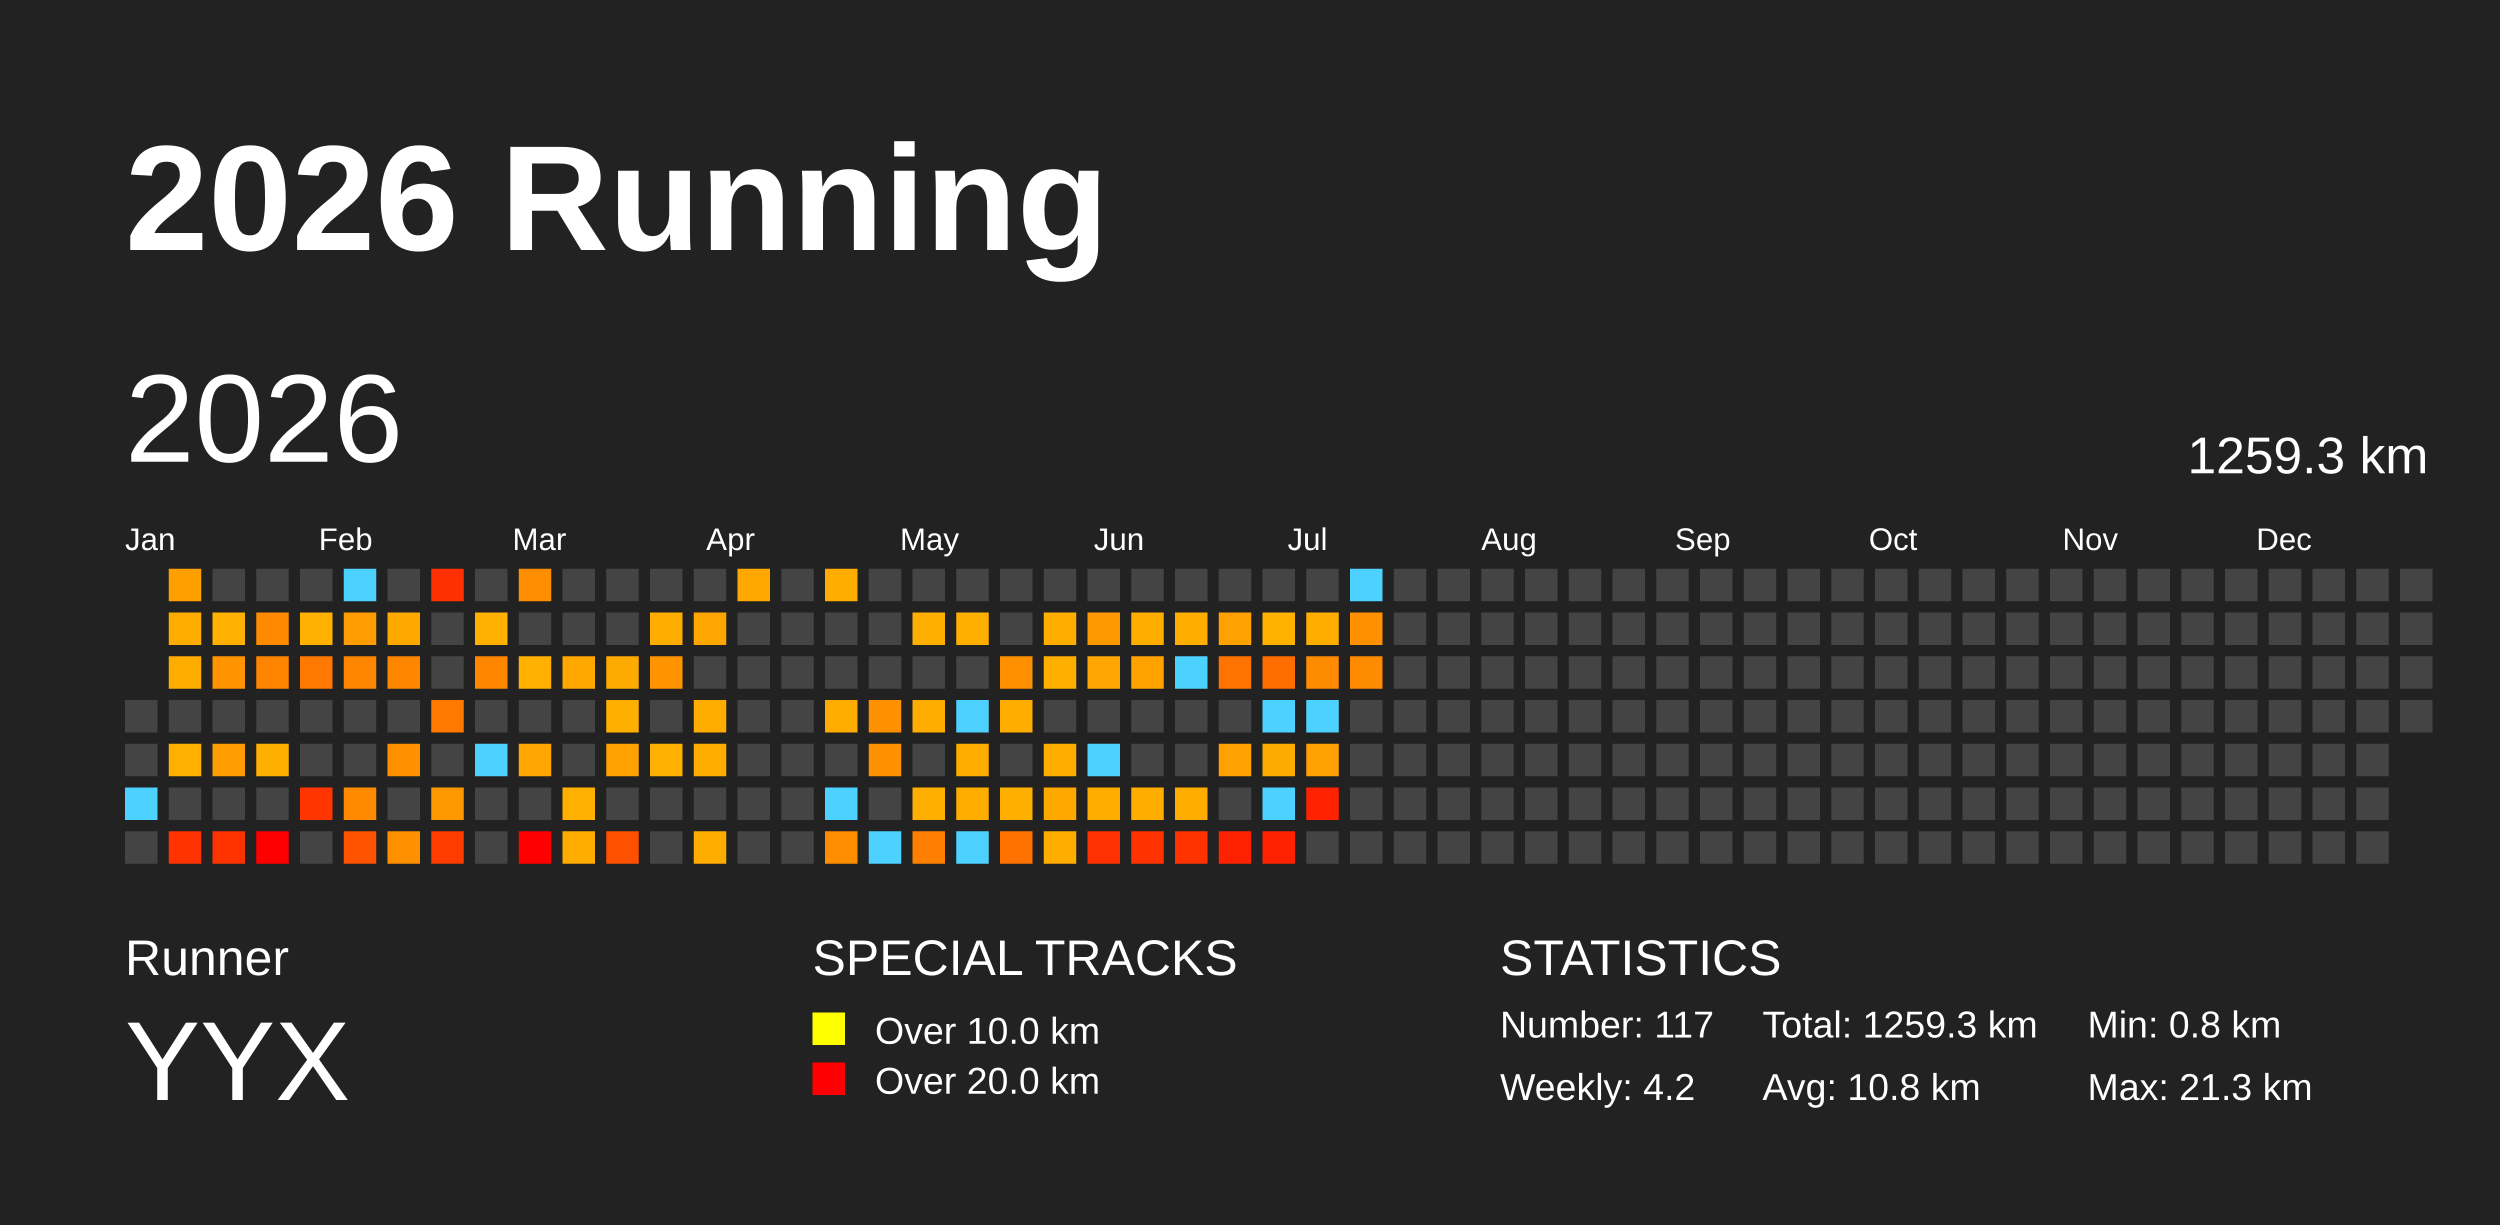
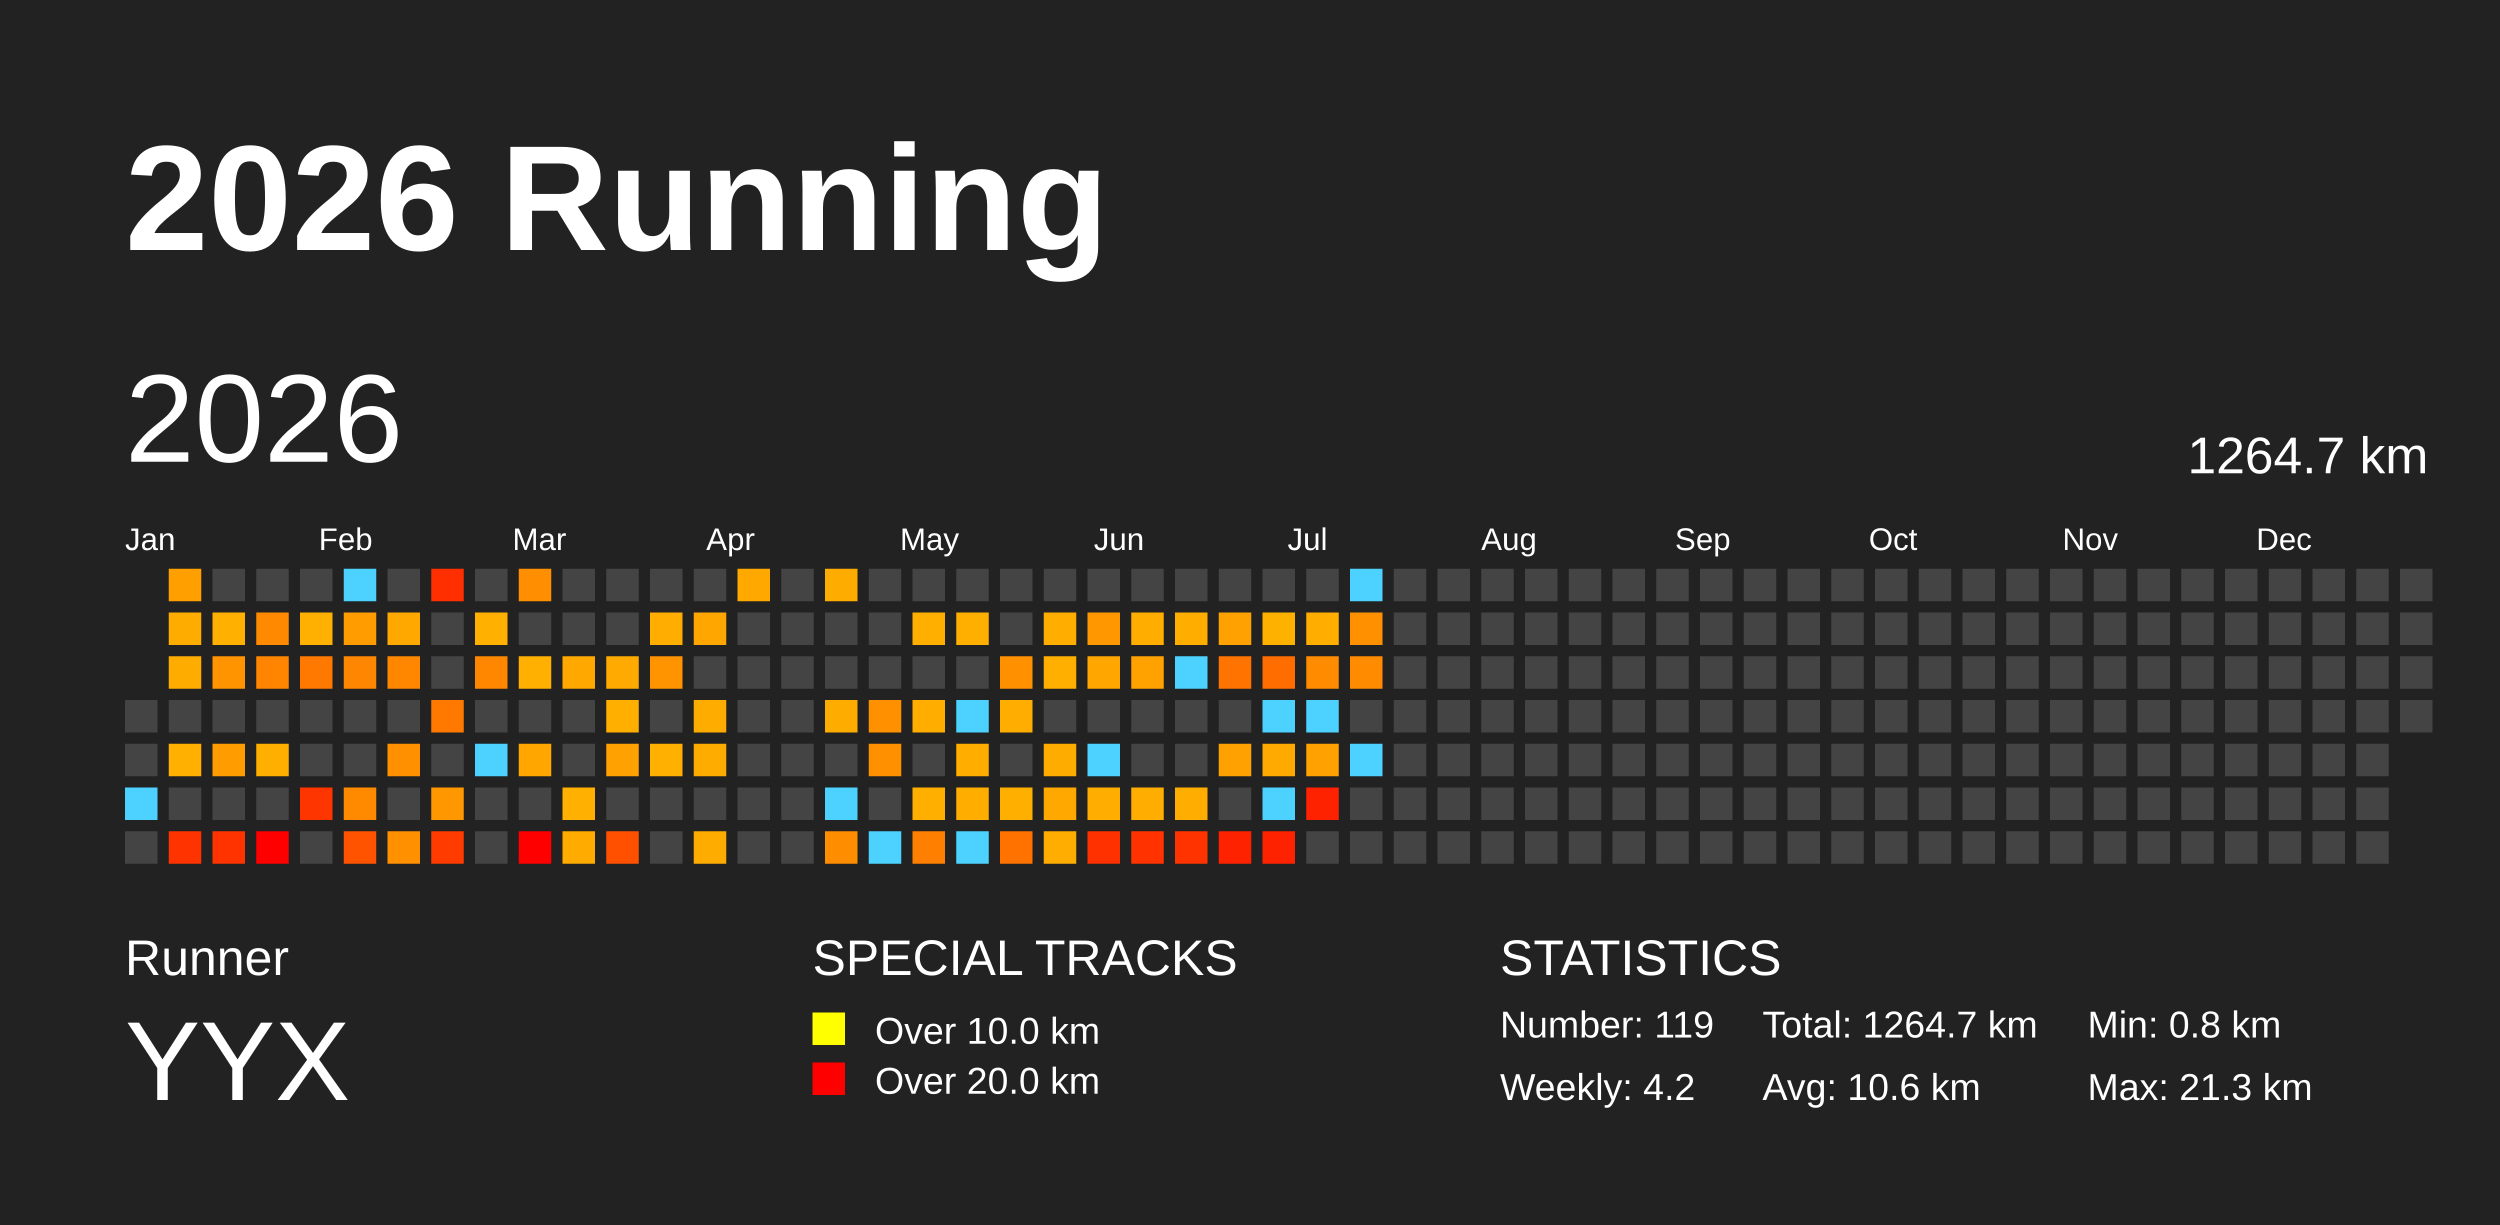
<svg xmlns="http://www.w3.org/2000/svg" baseProfile="full" height="98mm" version="1.1" viewBox="0,0,200,98" width="200mm">
  <defs />
  <rect fill="#222222" height="98" width="200" x="0" y="0" />
  <text fill="#FFFFFF" style="font-size:12px; font-family:Arial; font-weight:bold;" x="10" y="20">2026 Running</text>
  <text fill="#FFFFFF" style="font-size:4px; font-family:Arial" x="10" y="78">Runner</text>
  <text fill="#FFFFFF" style="font-size:9px; font-family:Arial" x="10" y="88">YYX</text>
  <text fill="#FFFFFF" style="font-size:4px; font-family:Arial" x="65" y="78">SPECIAL TRACKS</text>
  <rect fill="yellow" height="2.6" width="2.6" x="65" y="81" />
  <text fill="#FFFFFF" style="font-size:3px; font-family:Arial" x="70" y="83.5">Over 10.0 km</text>
  <rect fill="red" height="2.6" width="2.6" x="65" y="85" />
  <text fill="#FFFFFF" style="font-size:3px; font-family:Arial" x="70" y="87.5">Over 20.0 km</text>
  <text fill="#FFFFFF" style="font-size:4px; font-family:Arial" x="120" y="78">STATISTICS</text>
-   <text fill="#FFFFFF" style="font-size:3px; font-family:Arial" x="120" y="83">Number: 117</text>
+   <text fill="#FFFFFF" style="font-size:3px; font-family:Arial" x="120" y="83">Number: 119</text>
  <text fill="#FFFFFF" style="font-size:3px; font-family:Arial" x="120" y="88">Weekly: 4.2</text>
-   <text fill="#FFFFFF" style="font-size:3px; font-family:Arial" x="141" y="83">Total: 1259.3 km</text>
-   <text fill="#FFFFFF" style="font-size:3px; font-family:Arial" x="141" y="88">Avg: 10.8 km</text>
+   <text fill="#FFFFFF" style="font-size:3px; font-family:Arial" x="141" y="83">Total: 1264.7 km</text>
+   <text fill="#FFFFFF" style="font-size:3px; font-family:Arial" x="141" y="88">Avg: 10.6 km</text>
  <text fill="#FFFFFF" style="font-size:3px; font-family:Arial" x="167" y="83">Min: 0.8 km</text>
  <text fill="#FFFFFF" style="font-size:3px; font-family:Arial" x="167" y="88">Max: 21.3 km</text>
  <text dominant-baseline="hanging" fill="#FFFFFF" style="font-size:10.0px; font-family:Arial;" x="10" y="30">2026</text>
-   <text dominant-baseline="hanging" fill="#FFFFFF" style="font-size:4.125px; font-family:Arial;" x="175" y="35">1259.3 km</text>
+   <text dominant-baseline="hanging" fill="#FFFFFF" style="font-size:4.125px; font-family:Arial;" x="175" y="35">1264.7 km</text>
  <text fill="#FFFFFF" style="font-size:2.5px; font-family:Arial" x="10.0" y="44">Jan</text>
  <text fill="#FFFFFF" style="font-size:2.5px; font-family:Arial" x="25.5" y="44">Feb</text>
  <text fill="#FFFFFF" style="font-size:2.5px; font-family:Arial" x="41.0" y="44">Mar</text>
  <text fill="#FFFFFF" style="font-size:2.5px; font-family:Arial" x="56.5" y="44">Apr</text>
  <text fill="#FFFFFF" style="font-size:2.5px; font-family:Arial" x="72.0" y="44">May</text>
  <text fill="#FFFFFF" style="font-size:2.5px; font-family:Arial" x="87.5" y="44">Jun</text>
  <text fill="#FFFFFF" style="font-size:2.5px; font-family:Arial" x="103.0" y="44">Jul</text>
  <text fill="#FFFFFF" style="font-size:2.5px; font-family:Arial" x="118.5" y="44">Aug</text>
  <text fill="#FFFFFF" style="font-size:2.5px; font-family:Arial" x="134.0" y="44">Sep</text>
  <text fill="#FFFFFF" style="font-size:2.5px; font-family:Arial" x="149.5" y="44">Oct</text>
  <text fill="#FFFFFF" style="font-size:2.5px; font-family:Arial" x="165.0" y="44">Nov</text>
  <text fill="#FFFFFF" style="font-size:2.5px; font-family:Arial" x="180.5" y="44">Dec</text>
  <rect fill="#444444" height="2.6" width="2.6" x="10.0" y="56.0" />
  <rect fill="#444444" height="2.6" width="2.6" x="10.0" y="59.5" />
  <rect fill="#4dd2ff" height="2.6" width="2.6" x="10.0" y="63.0" />
  <rect fill="#444444" height="2.6" width="2.6" x="10.0" y="66.5" />
  <rect fill="#ffa000" height="2.6" width="2.6" x="13.5" y="45.5" />
  <rect fill="#ffac00" height="2.6" width="2.6" x="13.5" y="49.0" />
  <rect fill="#ffac00" height="2.6" width="2.6" x="13.5" y="52.5" />
  <rect fill="#444444" height="2.6" width="2.6" x="13.5" y="56.0" />
  <rect fill="#ffb000" height="2.6" width="2.6" x="13.5" y="59.5" />
  <rect fill="#444444" height="2.6" width="2.6" x="13.5" y="63.0" />
  <rect fill="#ff3300" height="2.6" width="2.6" x="13.5" y="66.5" />
  <rect fill="#444444" height="2.6" width="2.6" x="17.0" y="45.5" />
  <rect fill="#ffb000" height="2.6" width="2.6" x="17.0" y="49.0" />
  <rect fill="#ff9400" height="2.6" width="2.6" x="17.0" y="52.5" />
  <rect fill="#444444" height="2.6" width="2.6" x="17.0" y="56.0" />
  <rect fill="#ff9d00" height="2.6" width="2.6" x="17.0" y="59.5" />
  <rect fill="#444444" height="2.6" width="2.6" x="17.0" y="63.0" />
  <rect fill="#ff3300" height="2.6" width="2.6" x="17.0" y="66.5" />
  <rect fill="#444444" height="2.6" width="2.6" x="20.5" y="45.5" />
  <rect fill="#ff8900" height="2.6" width="2.6" x="20.5" y="49.0" />
  <rect fill="#ff8500" height="2.6" width="2.6" x="20.5" y="52.5" />
  <rect fill="#444444" height="2.6" width="2.6" x="20.5" y="56.0" />
  <rect fill="#ffaf00" height="2.6" width="2.6" x="20.5" y="59.5" />
  <rect fill="#444444" height="2.6" width="2.6" x="20.5" y="63.0" />
  <rect fill="red" height="2.6" width="2.6" x="20.5" y="66.5" />
  <rect fill="#444444" height="2.6" width="2.6" x="24.0" y="45.5" />
  <rect fill="#ffb000" height="2.6" width="2.6" x="24.0" y="49.0" />
  <rect fill="#ff7800" height="2.6" width="2.6" x="24.0" y="52.5" />
  <rect fill="#444444" height="2.6" width="2.6" x="24.0" y="56.0" />
  <rect fill="#444444" height="2.6" width="2.6" x="24.0" y="59.5" />
  <rect fill="#ff3500" height="2.6" width="2.6" x="24.0" y="63.0" />
  <rect fill="#444444" height="2.6" width="2.6" x="24.0" y="66.5" />
  <rect fill="#4dd2ff" height="2.6" width="2.6" x="27.5" y="45.5" />
  <rect fill="#ff9c00" height="2.6" width="2.6" x="27.5" y="49.0" />
  <rect fill="#ff8600" height="2.6" width="2.6" x="27.5" y="52.5" />
  <rect fill="#444444" height="2.6" width="2.6" x="27.5" y="56.0" />
  <rect fill="#444444" height="2.6" width="2.6" x="27.5" y="59.5" />
  <rect fill="#ff8a00" height="2.6" width="2.6" x="27.5" y="63.0" />
  <rect fill="#ff5300" height="2.6" width="2.6" x="27.5" y="66.5" />
  <rect fill="#444444" height="2.6" width="2.6" x="31.0" y="45.5" />
  <rect fill="#ffa800" height="2.6" width="2.6" x="31.0" y="49.0" />
  <rect fill="#ff8700" height="2.6" width="2.6" x="31.0" y="52.5" />
  <rect fill="#444444" height="2.6" width="2.6" x="31.0" y="56.0" />
  <rect fill="#ff9100" height="2.6" width="2.6" x="31.0" y="59.5" />
  <rect fill="#444444" height="2.6" width="2.6" x="31.0" y="63.0" />
  <rect fill="#ff9000" height="2.6" width="2.6" x="31.0" y="66.5" />
  <rect fill="#ff2f00" height="2.6" width="2.6" x="34.5" y="45.5" />
  <rect fill="#444444" height="2.6" width="2.6" x="34.5" y="49.0" />
  <rect fill="#444444" height="2.6" width="2.6" x="34.5" y="52.5" />
  <rect fill="#ff7900" height="2.6" width="2.6" x="34.5" y="56.0" />
  <rect fill="#444444" height="2.6" width="2.6" x="34.5" y="59.5" />
  <rect fill="#ff9700" height="2.6" width="2.6" x="34.5" y="63.0" />
  <rect fill="#ff3b00" height="2.6" width="2.6" x="34.5" y="66.5" />
  <rect fill="#444444" height="2.6" width="2.6" x="38.0" y="45.5" />
  <rect fill="#ffb000" height="2.6" width="2.6" x="38.0" y="49.0" />
  <rect fill="#ff8700" height="2.6" width="2.6" x="38.0" y="52.5" />
  <rect fill="#444444" height="2.6" width="2.6" x="38.0" y="56.0" />
  <rect fill="#4dd2ff" height="2.6" width="2.6" x="38.0" y="59.5" />
  <rect fill="#444444" height="2.6" width="2.6" x="38.0" y="63.0" />
  <rect fill="#444444" height="2.6" width="2.6" x="38.0" y="66.5" />
  <rect fill="#ff8f00" height="2.6" width="2.6" x="41.5" y="45.5" />
  <rect fill="#444444" height="2.6" width="2.6" x="41.5" y="49.0" />
  <rect fill="#ffb000" height="2.6" width="2.6" x="41.5" y="52.5" />
  <rect fill="#444444" height="2.6" width="2.6" x="41.5" y="56.0" />
  <rect fill="#ffa600" height="2.6" width="2.6" x="41.5" y="59.5" />
  <rect fill="#444444" height="2.6" width="2.6" x="41.5" y="63.0" />
  <rect fill="red" height="2.6" width="2.6" x="41.5" y="66.5" />
  <rect fill="#444444" height="2.6" width="2.6" x="45.0" y="45.5" />
  <rect fill="#444444" height="2.6" width="2.6" x="45.0" y="49.0" />
  <rect fill="#ffa800" height="2.6" width="2.6" x="45.0" y="52.5" />
  <rect fill="#444444" height="2.6" width="2.6" x="45.0" y="56.0" />
  <rect fill="#444444" height="2.6" width="2.6" x="45.0" y="59.5" />
  <rect fill="#ffb000" height="2.6" width="2.6" x="45.0" y="63.0" />
  <rect fill="#ffab00" height="2.6" width="2.6" x="45.0" y="66.5" />
  <rect fill="#444444" height="2.6" width="2.6" x="48.5" y="45.5" />
  <rect fill="#444444" height="2.6" width="2.6" x="48.5" y="49.0" />
  <rect fill="#ffaa00" height="2.6" width="2.6" x="48.5" y="52.5" />
  <rect fill="#ffaf00" height="2.6" width="2.6" x="48.5" y="56.0" />
  <rect fill="#ffa100" height="2.6" width="2.6" x="48.5" y="59.5" />
  <rect fill="#444444" height="2.6" width="2.6" x="48.5" y="63.0" />
  <rect fill="#ff5000" height="2.6" width="2.6" x="48.5" y="66.5" />
  <rect fill="#444444" height="2.6" width="2.6" x="52.0" y="45.5" />
  <rect fill="#ffad00" height="2.6" width="2.6" x="52.0" y="49.0" />
  <rect fill="#ff9400" height="2.6" width="2.6" x="52.0" y="52.5" />
  <rect fill="#444444" height="2.6" width="2.6" x="52.0" y="56.0" />
  <rect fill="#ffb000" height="2.6" width="2.6" x="52.0" y="59.5" />
  <rect fill="#444444" height="2.6" width="2.6" x="52.0" y="63.0" />
  <rect fill="#444444" height="2.6" width="2.6" x="52.0" y="66.5" />
  <rect fill="#444444" height="2.6" width="2.6" x="55.5" y="45.5" />
  <rect fill="#ffa700" height="2.6" width="2.6" x="55.5" y="49.0" />
  <rect fill="#444444" height="2.6" width="2.6" x="55.5" y="52.5" />
  <rect fill="#ffac00" height="2.6" width="2.6" x="55.5" y="56.0" />
  <rect fill="#ffac00" height="2.6" width="2.6" x="55.5" y="59.5" />
  <rect fill="#444444" height="2.6" width="2.6" x="55.5" y="63.0" />
  <rect fill="#ffac00" height="2.6" width="2.6" x="55.5" y="66.5" />
  <rect fill="#ffa900" height="2.6" width="2.6" x="59.0" y="45.5" />
  <rect fill="#444444" height="2.6" width="2.6" x="59.0" y="49.0" />
  <rect fill="#444444" height="2.6" width="2.6" x="59.0" y="52.5" />
  <rect fill="#444444" height="2.6" width="2.6" x="59.0" y="56.0" />
  <rect fill="#444444" height="2.6" width="2.6" x="59.0" y="59.5" />
  <rect fill="#444444" height="2.6" width="2.6" x="59.0" y="63.0" />
  <rect fill="#444444" height="2.6" width="2.6" x="59.0" y="66.5" />
  <rect fill="#444444" height="2.6" width="2.6" x="62.5" y="45.5" />
  <rect fill="#444444" height="2.6" width="2.6" x="62.5" y="49.0" />
  <rect fill="#444444" height="2.6" width="2.6" x="62.5" y="52.5" />
  <rect fill="#444444" height="2.6" width="2.6" x="62.5" y="56.0" />
  <rect fill="#444444" height="2.6" width="2.6" x="62.5" y="59.5" />
  <rect fill="#444444" height="2.6" width="2.6" x="62.5" y="63.0" />
  <rect fill="#444444" height="2.6" width="2.6" x="62.5" y="66.5" />
  <rect fill="#ffac00" height="2.6" width="2.6" x="66.0" y="45.5" />
  <rect fill="#444444" height="2.6" width="2.6" x="66.0" y="49.0" />
  <rect fill="#444444" height="2.6" width="2.6" x="66.0" y="52.5" />
  <rect fill="#ffac00" height="2.6" width="2.6" x="66.0" y="56.0" />
  <rect fill="#444444" height="2.6" width="2.6" x="66.0" y="59.5" />
  <rect fill="#4dd2ff" height="2.6" width="2.6" x="66.0" y="63.0" />
  <rect fill="#ff8d00" height="2.6" width="2.6" x="66.0" y="66.5" />
  <rect fill="#444444" height="2.6" width="2.6" x="69.5" y="45.5" />
  <rect fill="#444444" height="2.6" width="2.6" x="69.5" y="49.0" />
  <rect fill="#444444" height="2.6" width="2.6" x="69.5" y="52.5" />
  <rect fill="#ff9100" height="2.6" width="2.6" x="69.5" y="56.0" />
  <rect fill="#ff9000" height="2.6" width="2.6" x="69.5" y="59.5" />
  <rect fill="#444444" height="2.6" width="2.6" x="69.5" y="63.0" />
  <rect fill="#4dd2ff" height="2.6" width="2.6" x="69.5" y="66.5" />
  <rect fill="#444444" height="2.6" width="2.6" x="73.0" y="45.5" />
  <rect fill="#ffaf00" height="2.6" width="2.6" x="73.0" y="49.0" />
  <rect fill="#444444" height="2.6" width="2.6" x="73.0" y="52.5" />
  <rect fill="#ffae00" height="2.6" width="2.6" x="73.0" y="56.0" />
  <rect fill="#444444" height="2.6" width="2.6" x="73.0" y="59.5" />
  <rect fill="#ffaf00" height="2.6" width="2.6" x="73.0" y="63.0" />
  <rect fill="#ff8000" height="2.6" width="2.6" x="73.0" y="66.5" />
  <rect fill="#444444" height="2.6" width="2.6" x="76.5" y="45.5" />
  <rect fill="#ffaf00" height="2.6" width="2.6" x="76.5" y="49.0" />
  <rect fill="#444444" height="2.6" width="2.6" x="76.5" y="52.5" />
  <rect fill="#4dd2ff" height="2.6" width="2.6" x="76.5" y="56.0" />
  <rect fill="#ffae00" height="2.6" width="2.6" x="76.5" y="59.5" />
  <rect fill="#ffae00" height="2.6" width="2.6" x="76.5" y="63.0" />
  <rect fill="#4dd2ff" height="2.6" width="2.6" x="76.5" y="66.5" />
  <rect fill="#444444" height="2.6" width="2.6" x="80.0" y="45.5" />
  <rect fill="#444444" height="2.6" width="2.6" x="80.0" y="49.0" />
  <rect fill="#ff9000" height="2.6" width="2.6" x="80.0" y="52.5" />
  <rect fill="#ffad00" height="2.6" width="2.6" x="80.0" y="56.0" />
  <rect fill="#444444" height="2.6" width="2.6" x="80.0" y="59.5" />
  <rect fill="#ffaf00" height="2.6" width="2.6" x="80.0" y="63.0" />
  <rect fill="#ff7200" height="2.6" width="2.6" x="80.0" y="66.5" />
  <rect fill="#444444" height="2.6" width="2.6" x="83.5" y="45.5" />
  <rect fill="#ffae00" height="2.6" width="2.6" x="83.5" y="49.0" />
  <rect fill="#ffaf00" height="2.6" width="2.6" x="83.5" y="52.5" />
  <rect fill="#444444" height="2.6" width="2.6" x="83.5" y="56.0" />
  <rect fill="#ffac00" height="2.6" width="2.6" x="83.5" y="59.5" />
  <rect fill="#ffa800" height="2.6" width="2.6" x="83.5" y="63.0" />
  <rect fill="#ffad00" height="2.6" width="2.6" x="83.5" y="66.5" />
  <rect fill="#444444" height="2.6" width="2.6" x="87.0" y="45.5" />
  <rect fill="#ff9700" height="2.6" width="2.6" x="87.0" y="49.0" />
  <rect fill="#ffa700" height="2.6" width="2.6" x="87.0" y="52.5" />
  <rect fill="#444444" height="2.6" width="2.6" x="87.0" y="56.0" />
  <rect fill="#4dd2ff" height="2.6" width="2.6" x="87.0" y="59.5" />
  <rect fill="#ffad00" height="2.6" width="2.6" x="87.0" y="63.0" />
  <rect fill="#ff3100" height="2.6" width="2.6" x="87.0" y="66.5" />
  <rect fill="#444444" height="2.6" width="2.6" x="90.5" y="45.5" />
  <rect fill="#ffae00" height="2.6" width="2.6" x="90.5" y="49.0" />
  <rect fill="#ffa200" height="2.6" width="2.6" x="90.5" y="52.5" />
  <rect fill="#444444" height="2.6" width="2.6" x="90.5" y="56.0" />
  <rect fill="#444444" height="2.6" width="2.6" x="90.5" y="59.5" />
  <rect fill="#ffad00" height="2.6" width="2.6" x="90.5" y="63.0" />
  <rect fill="#ff3200" height="2.6" width="2.6" x="90.5" y="66.5" />
  <rect fill="#444444" height="2.6" width="2.6" x="94.0" y="45.5" />
  <rect fill="#ffae00" height="2.6" width="2.6" x="94.0" y="49.0" />
  <rect fill="#4dd2ff" height="2.6" width="2.6" x="94.0" y="52.5" />
  <rect fill="#444444" height="2.6" width="2.6" x="94.0" y="56.0" />
  <rect fill="#444444" height="2.6" width="2.6" x="94.0" y="59.5" />
  <rect fill="#ffad00" height="2.6" width="2.6" x="94.0" y="63.0" />
  <rect fill="#ff3300" height="2.6" width="2.6" x="94.0" y="66.5" />
  <rect fill="#444444" height="2.6" width="2.6" x="97.5" y="45.5" />
  <rect fill="#ffa100" height="2.6" width="2.6" x="97.5" y="49.0" />
  <rect fill="#ff7400" height="2.6" width="2.6" x="97.5" y="52.5" />
  <rect fill="#444444" height="2.6" width="2.6" x="97.5" y="56.0" />
  <rect fill="#ffa100" height="2.6" width="2.6" x="97.5" y="59.5" />
  <rect fill="#444444" height="2.6" width="2.6" x="97.5" y="63.0" />
  <rect fill="#ff2200" height="2.6" width="2.6" x="97.5" y="66.5" />
  <rect fill="#444444" height="2.6" width="2.6" x="101.0" y="45.5" />
  <rect fill="#ffb100" height="2.6" width="2.6" x="101.0" y="49.0" />
  <rect fill="#ff6c00" height="2.6" width="2.6" x="101.0" y="52.5" />
  <rect fill="#4dd2ff" height="2.6" width="2.6" x="101.0" y="56.0" />
  <rect fill="#ffaa00" height="2.6" width="2.6" x="101.0" y="59.5" />
  <rect fill="#4dd2ff" height="2.6" width="2.6" x="101.0" y="63.0" />
  <rect fill="#ff2200" height="2.6" width="2.6" x="101.0" y="66.5" />
  <rect fill="#444444" height="2.6" width="2.6" x="104.5" y="45.5" />
  <rect fill="#ffae00" height="2.6" width="2.6" x="104.5" y="49.0" />
  <rect fill="#ff8c00" height="2.6" width="2.6" x="104.5" y="52.5" />
  <rect fill="#4dd2ff" height="2.6" width="2.6" x="104.5" y="56.0" />
  <rect fill="#ffa100" height="2.6" width="2.6" x="104.5" y="59.5" />
  <rect fill="#ff2200" height="2.6" width="2.6" x="104.5" y="63.0" />
  <rect fill="#444444" height="2.6" width="2.6" x="104.5" y="66.5" />
  <rect fill="#4dd2ff" height="2.6" width="2.6" x="108.0" y="45.5" />
  <rect fill="#ff9100" height="2.6" width="2.6" x="108.0" y="49.0" />
  <rect fill="#ff8b00" height="2.6" width="2.6" x="108.0" y="52.5" />
  <rect fill="#444444" height="2.6" width="2.6" x="108.0" y="56.0" />
-   <rect fill="#444444" height="2.6" width="2.6" x="108.0" y="59.5" />
+   <rect fill="#4dd2ff" height="2.6" width="2.6" x="108.0" y="59.5" />
  <rect fill="#444444" height="2.6" width="2.6" x="108.0" y="63.0" />
  <rect fill="#444444" height="2.6" width="2.6" x="108.0" y="66.5" />
  <rect fill="#444444" height="2.6" width="2.6" x="111.5" y="45.5" />
  <rect fill="#444444" height="2.6" width="2.6" x="111.5" y="49.0" />
  <rect fill="#444444" height="2.6" width="2.6" x="111.5" y="52.5" />
  <rect fill="#444444" height="2.6" width="2.6" x="111.5" y="56.0" />
  <rect fill="#444444" height="2.6" width="2.6" x="111.5" y="59.5" />
  <rect fill="#444444" height="2.6" width="2.6" x="111.5" y="63.0" />
  <rect fill="#444444" height="2.6" width="2.6" x="111.5" y="66.5" />
  <rect fill="#444444" height="2.6" width="2.6" x="115.0" y="45.5" />
  <rect fill="#444444" height="2.6" width="2.6" x="115.0" y="49.0" />
  <rect fill="#444444" height="2.6" width="2.6" x="115.0" y="52.5" />
  <rect fill="#444444" height="2.6" width="2.6" x="115.0" y="56.0" />
  <rect fill="#444444" height="2.6" width="2.6" x="115.0" y="59.5" />
  <rect fill="#444444" height="2.6" width="2.6" x="115.0" y="63.0" />
  <rect fill="#444444" height="2.6" width="2.6" x="115.0" y="66.5" />
  <rect fill="#444444" height="2.6" width="2.6" x="118.5" y="45.5" />
  <rect fill="#444444" height="2.6" width="2.6" x="118.5" y="49.0" />
  <rect fill="#444444" height="2.6" width="2.6" x="118.5" y="52.5" />
  <rect fill="#444444" height="2.6" width="2.6" x="118.5" y="56.0" />
  <rect fill="#444444" height="2.6" width="2.6" x="118.5" y="59.5" />
  <rect fill="#444444" height="2.6" width="2.6" x="118.5" y="63.0" />
  <rect fill="#444444" height="2.6" width="2.6" x="118.5" y="66.5" />
  <rect fill="#444444" height="2.6" width="2.6" x="122.0" y="45.5" />
  <rect fill="#444444" height="2.6" width="2.6" x="122.0" y="49.0" />
  <rect fill="#444444" height="2.6" width="2.6" x="122.0" y="52.5" />
  <rect fill="#444444" height="2.6" width="2.6" x="122.0" y="56.0" />
  <rect fill="#444444" height="2.6" width="2.6" x="122.0" y="59.5" />
  <rect fill="#444444" height="2.6" width="2.6" x="122.0" y="63.0" />
  <rect fill="#444444" height="2.6" width="2.6" x="122.0" y="66.5" />
  <rect fill="#444444" height="2.6" width="2.6" x="125.5" y="45.5" />
  <rect fill="#444444" height="2.6" width="2.6" x="125.5" y="49.0" />
  <rect fill="#444444" height="2.6" width="2.6" x="125.5" y="52.5" />
  <rect fill="#444444" height="2.6" width="2.6" x="125.5" y="56.0" />
  <rect fill="#444444" height="2.6" width="2.6" x="125.5" y="59.5" />
  <rect fill="#444444" height="2.6" width="2.6" x="125.5" y="63.0" />
  <rect fill="#444444" height="2.6" width="2.6" x="125.5" y="66.5" />
  <rect fill="#444444" height="2.6" width="2.6" x="129.0" y="45.5" />
  <rect fill="#444444" height="2.6" width="2.6" x="129.0" y="49.0" />
  <rect fill="#444444" height="2.6" width="2.6" x="129.0" y="52.5" />
  <rect fill="#444444" height="2.6" width="2.6" x="129.0" y="56.0" />
  <rect fill="#444444" height="2.6" width="2.6" x="129.0" y="59.5" />
  <rect fill="#444444" height="2.6" width="2.6" x="129.0" y="63.0" />
  <rect fill="#444444" height="2.6" width="2.6" x="129.0" y="66.5" />
  <rect fill="#444444" height="2.6" width="2.6" x="132.5" y="45.5" />
  <rect fill="#444444" height="2.6" width="2.6" x="132.5" y="49.0" />
  <rect fill="#444444" height="2.6" width="2.6" x="132.5" y="52.5" />
  <rect fill="#444444" height="2.6" width="2.6" x="132.5" y="56.0" />
  <rect fill="#444444" height="2.6" width="2.6" x="132.5" y="59.5" />
  <rect fill="#444444" height="2.6" width="2.6" x="132.5" y="63.0" />
  <rect fill="#444444" height="2.6" width="2.6" x="132.5" y="66.5" />
  <rect fill="#444444" height="2.6" width="2.6" x="136.0" y="45.5" />
  <rect fill="#444444" height="2.6" width="2.6" x="136.0" y="49.0" />
  <rect fill="#444444" height="2.6" width="2.6" x="136.0" y="52.5" />
  <rect fill="#444444" height="2.6" width="2.6" x="136.0" y="56.0" />
  <rect fill="#444444" height="2.6" width="2.6" x="136.0" y="59.5" />
  <rect fill="#444444" height="2.6" width="2.6" x="136.0" y="63.0" />
  <rect fill="#444444" height="2.6" width="2.6" x="136.0" y="66.5" />
  <rect fill="#444444" height="2.6" width="2.6" x="139.5" y="45.5" />
  <rect fill="#444444" height="2.6" width="2.6" x="139.5" y="49.0" />
  <rect fill="#444444" height="2.6" width="2.6" x="139.5" y="52.5" />
  <rect fill="#444444" height="2.6" width="2.6" x="139.5" y="56.0" />
  <rect fill="#444444" height="2.6" width="2.6" x="139.5" y="59.5" />
  <rect fill="#444444" height="2.6" width="2.6" x="139.5" y="63.0" />
  <rect fill="#444444" height="2.6" width="2.6" x="139.5" y="66.5" />
  <rect fill="#444444" height="2.6" width="2.6" x="143.0" y="45.5" />
  <rect fill="#444444" height="2.6" width="2.6" x="143.0" y="49.0" />
  <rect fill="#444444" height="2.6" width="2.6" x="143.0" y="52.5" />
  <rect fill="#444444" height="2.6" width="2.6" x="143.0" y="56.0" />
  <rect fill="#444444" height="2.6" width="2.6" x="143.0" y="59.5" />
  <rect fill="#444444" height="2.6" width="2.6" x="143.0" y="63.0" />
  <rect fill="#444444" height="2.6" width="2.6" x="143.0" y="66.5" />
  <rect fill="#444444" height="2.6" width="2.6" x="146.5" y="45.5" />
  <rect fill="#444444" height="2.6" width="2.6" x="146.5" y="49.0" />
  <rect fill="#444444" height="2.6" width="2.6" x="146.5" y="52.5" />
  <rect fill="#444444" height="2.6" width="2.6" x="146.5" y="56.0" />
  <rect fill="#444444" height="2.6" width="2.6" x="146.5" y="59.5" />
  <rect fill="#444444" height="2.6" width="2.6" x="146.5" y="63.0" />
  <rect fill="#444444" height="2.6" width="2.6" x="146.5" y="66.5" />
  <rect fill="#444444" height="2.6" width="2.6" x="150.0" y="45.5" />
  <rect fill="#444444" height="2.6" width="2.6" x="150.0" y="49.0" />
  <rect fill="#444444" height="2.6" width="2.6" x="150.0" y="52.5" />
  <rect fill="#444444" height="2.6" width="2.6" x="150.0" y="56.0" />
  <rect fill="#444444" height="2.6" width="2.6" x="150.0" y="59.5" />
  <rect fill="#444444" height="2.6" width="2.6" x="150.0" y="63.0" />
  <rect fill="#444444" height="2.6" width="2.6" x="150.0" y="66.5" />
  <rect fill="#444444" height="2.6" width="2.6" x="153.5" y="45.5" />
  <rect fill="#444444" height="2.6" width="2.6" x="153.5" y="49.0" />
  <rect fill="#444444" height="2.6" width="2.6" x="153.5" y="52.5" />
  <rect fill="#444444" height="2.6" width="2.6" x="153.5" y="56.0" />
  <rect fill="#444444" height="2.6" width="2.6" x="153.5" y="59.5" />
  <rect fill="#444444" height="2.6" width="2.6" x="153.5" y="63.0" />
  <rect fill="#444444" height="2.6" width="2.6" x="153.5" y="66.5" />
  <rect fill="#444444" height="2.6" width="2.6" x="157.0" y="45.5" />
  <rect fill="#444444" height="2.6" width="2.6" x="157.0" y="49.0" />
  <rect fill="#444444" height="2.6" width="2.6" x="157.0" y="52.5" />
  <rect fill="#444444" height="2.6" width="2.6" x="157.0" y="56.0" />
  <rect fill="#444444" height="2.6" width="2.6" x="157.0" y="59.5" />
  <rect fill="#444444" height="2.6" width="2.6" x="157.0" y="63.0" />
  <rect fill="#444444" height="2.6" width="2.6" x="157.0" y="66.5" />
  <rect fill="#444444" height="2.6" width="2.6" x="160.5" y="45.5" />
  <rect fill="#444444" height="2.6" width="2.6" x="160.5" y="49.0" />
  <rect fill="#444444" height="2.6" width="2.6" x="160.5" y="52.5" />
  <rect fill="#444444" height="2.6" width="2.6" x="160.5" y="56.0" />
  <rect fill="#444444" height="2.6" width="2.6" x="160.5" y="59.5" />
  <rect fill="#444444" height="2.6" width="2.6" x="160.5" y="63.0" />
  <rect fill="#444444" height="2.6" width="2.6" x="160.5" y="66.5" />
  <rect fill="#444444" height="2.6" width="2.6" x="164.0" y="45.5" />
  <rect fill="#444444" height="2.6" width="2.6" x="164.0" y="49.0" />
  <rect fill="#444444" height="2.6" width="2.6" x="164.0" y="52.5" />
  <rect fill="#444444" height="2.6" width="2.6" x="164.0" y="56.0" />
  <rect fill="#444444" height="2.6" width="2.6" x="164.0" y="59.5" />
  <rect fill="#444444" height="2.6" width="2.6" x="164.0" y="63.0" />
  <rect fill="#444444" height="2.6" width="2.6" x="164.0" y="66.5" />
  <rect fill="#444444" height="2.6" width="2.6" x="167.5" y="45.5" />
  <rect fill="#444444" height="2.6" width="2.6" x="167.5" y="49.0" />
  <rect fill="#444444" height="2.6" width="2.6" x="167.5" y="52.5" />
  <rect fill="#444444" height="2.6" width="2.6" x="167.5" y="56.0" />
  <rect fill="#444444" height="2.6" width="2.6" x="167.5" y="59.5" />
  <rect fill="#444444" height="2.6" width="2.6" x="167.5" y="63.0" />
  <rect fill="#444444" height="2.6" width="2.6" x="167.5" y="66.5" />
  <rect fill="#444444" height="2.6" width="2.6" x="171.0" y="45.5" />
  <rect fill="#444444" height="2.6" width="2.6" x="171.0" y="49.0" />
  <rect fill="#444444" height="2.6" width="2.6" x="171.0" y="52.5" />
  <rect fill="#444444" height="2.6" width="2.6" x="171.0" y="56.0" />
  <rect fill="#444444" height="2.6" width="2.6" x="171.0" y="59.5" />
  <rect fill="#444444" height="2.6" width="2.6" x="171.0" y="63.0" />
  <rect fill="#444444" height="2.6" width="2.6" x="171.0" y="66.5" />
  <rect fill="#444444" height="2.6" width="2.6" x="174.5" y="45.5" />
  <rect fill="#444444" height="2.6" width="2.6" x="174.5" y="49.0" />
  <rect fill="#444444" height="2.6" width="2.6" x="174.5" y="52.5" />
  <rect fill="#444444" height="2.6" width="2.6" x="174.5" y="56.0" />
  <rect fill="#444444" height="2.6" width="2.6" x="174.5" y="59.5" />
  <rect fill="#444444" height="2.6" width="2.6" x="174.5" y="63.0" />
  <rect fill="#444444" height="2.6" width="2.6" x="174.5" y="66.5" />
  <rect fill="#444444" height="2.6" width="2.6" x="178.0" y="45.5" />
  <rect fill="#444444" height="2.6" width="2.6" x="178.0" y="49.0" />
  <rect fill="#444444" height="2.6" width="2.6" x="178.0" y="52.5" />
  <rect fill="#444444" height="2.6" width="2.6" x="178.0" y="56.0" />
  <rect fill="#444444" height="2.6" width="2.6" x="178.0" y="59.5" />
  <rect fill="#444444" height="2.6" width="2.6" x="178.0" y="63.0" />
  <rect fill="#444444" height="2.6" width="2.6" x="178.0" y="66.5" />
  <rect fill="#444444" height="2.6" width="2.6" x="181.5" y="45.5" />
  <rect fill="#444444" height="2.6" width="2.6" x="181.5" y="49.0" />
  <rect fill="#444444" height="2.6" width="2.6" x="181.5" y="52.5" />
  <rect fill="#444444" height="2.6" width="2.6" x="181.5" y="56.0" />
  <rect fill="#444444" height="2.6" width="2.6" x="181.5" y="59.5" />
  <rect fill="#444444" height="2.6" width="2.6" x="181.5" y="63.0" />
  <rect fill="#444444" height="2.6" width="2.6" x="181.5" y="66.5" />
  <rect fill="#444444" height="2.6" width="2.6" x="185.0" y="45.5" />
  <rect fill="#444444" height="2.6" width="2.6" x="185.0" y="49.0" />
  <rect fill="#444444" height="2.6" width="2.6" x="185.0" y="52.5" />
  <rect fill="#444444" height="2.6" width="2.6" x="185.0" y="56.0" />
  <rect fill="#444444" height="2.6" width="2.6" x="185.0" y="59.5" />
  <rect fill="#444444" height="2.6" width="2.6" x="185.0" y="63.0" />
  <rect fill="#444444" height="2.6" width="2.6" x="185.0" y="66.5" />
  <rect fill="#444444" height="2.6" width="2.6" x="188.5" y="45.5" />
  <rect fill="#444444" height="2.6" width="2.6" x="188.5" y="49.0" />
  <rect fill="#444444" height="2.6" width="2.6" x="188.5" y="52.5" />
  <rect fill="#444444" height="2.6" width="2.6" x="188.5" y="56.0" />
  <rect fill="#444444" height="2.6" width="2.6" x="188.5" y="59.5" />
  <rect fill="#444444" height="2.6" width="2.6" x="188.5" y="63.0" />
  <rect fill="#444444" height="2.6" width="2.6" x="188.5" y="66.5" />
  <rect fill="#444444" height="2.6" width="2.6" x="192.0" y="45.5" />
  <rect fill="#444444" height="2.6" width="2.6" x="192.0" y="49.0" />
  <rect fill="#444444" height="2.6" width="2.6" x="192.0" y="52.5" />
  <rect fill="#444444" height="2.6" width="2.6" x="192.0" y="56.0" />
</svg>
